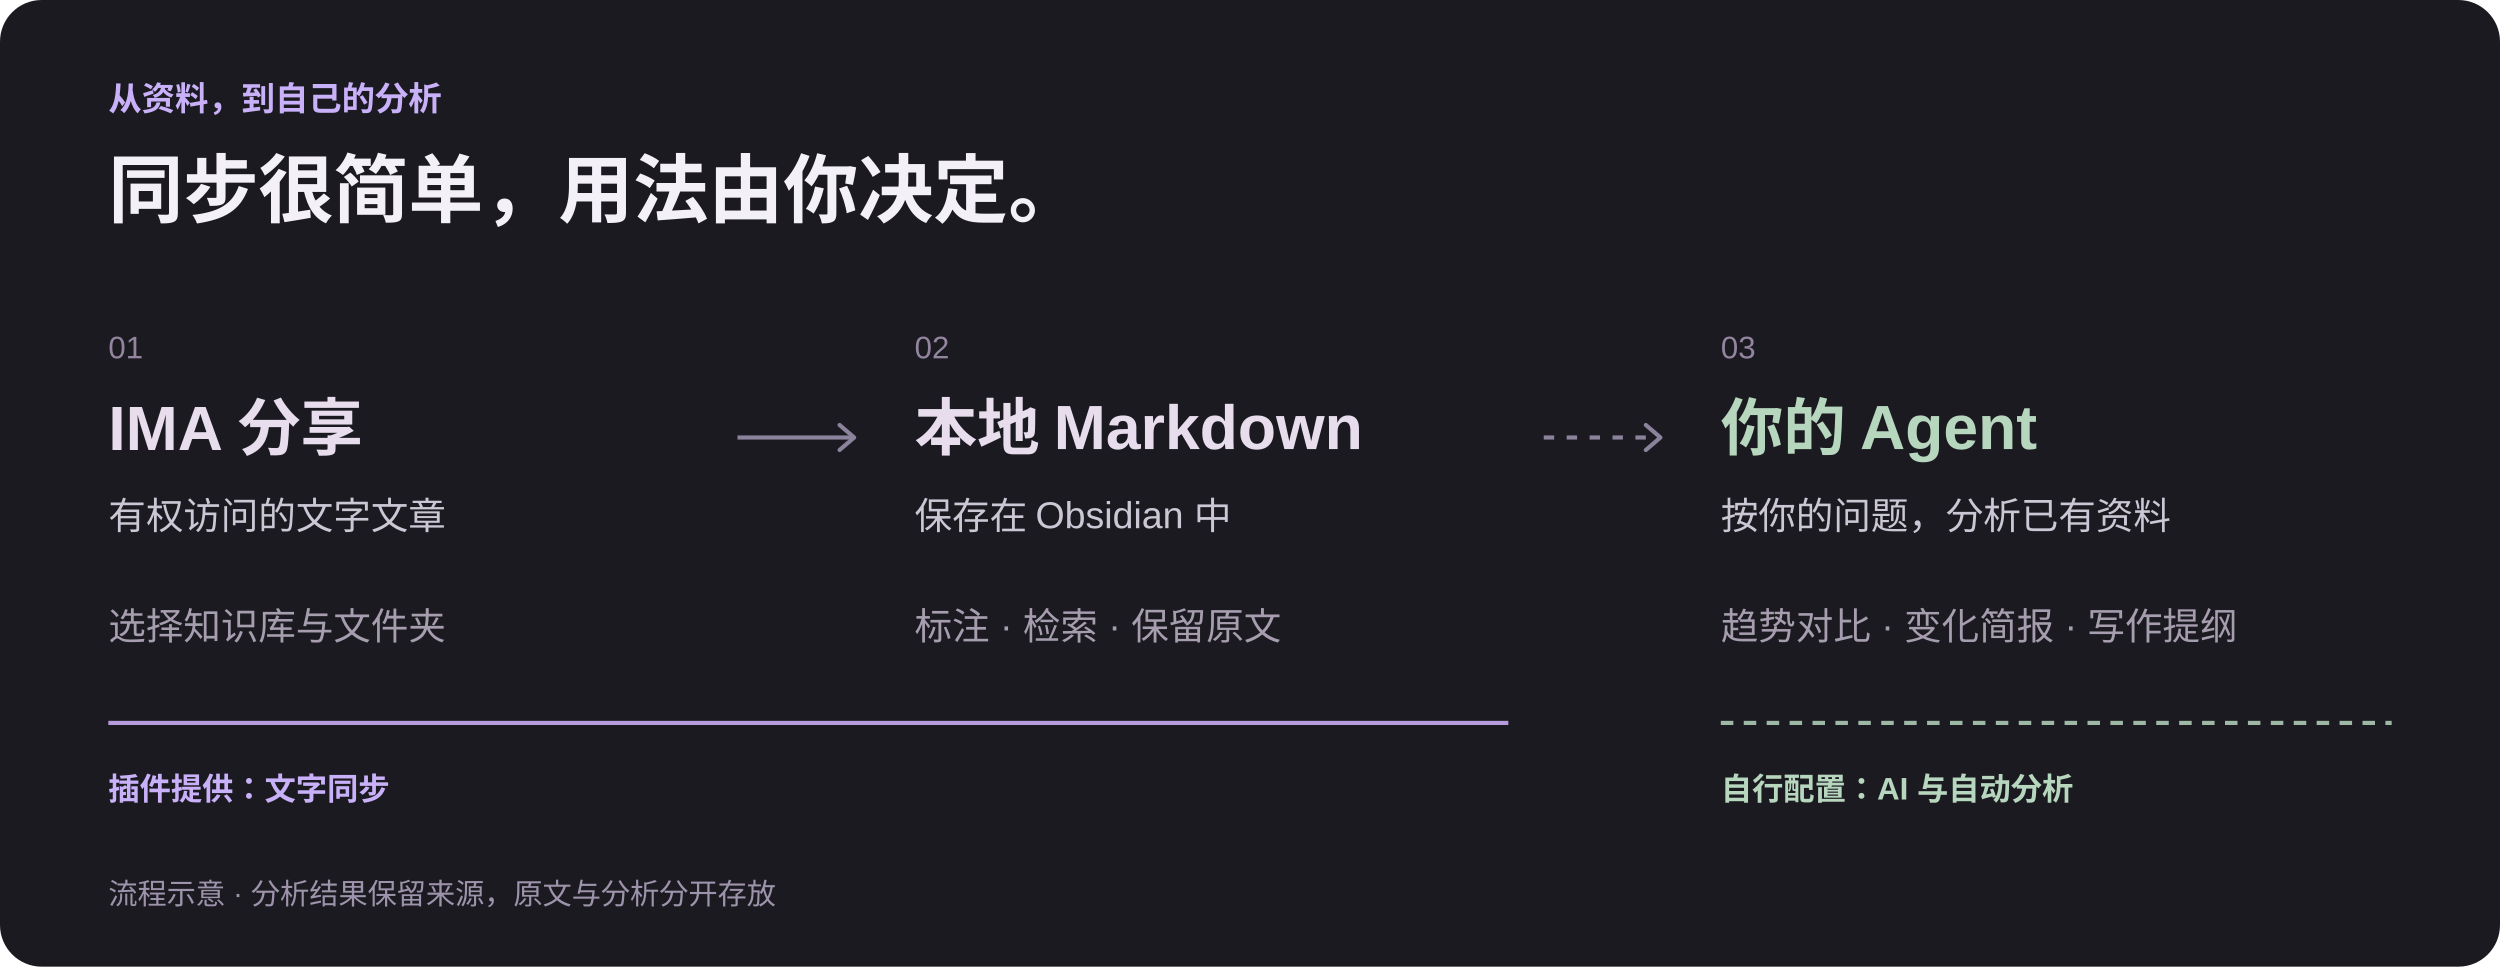
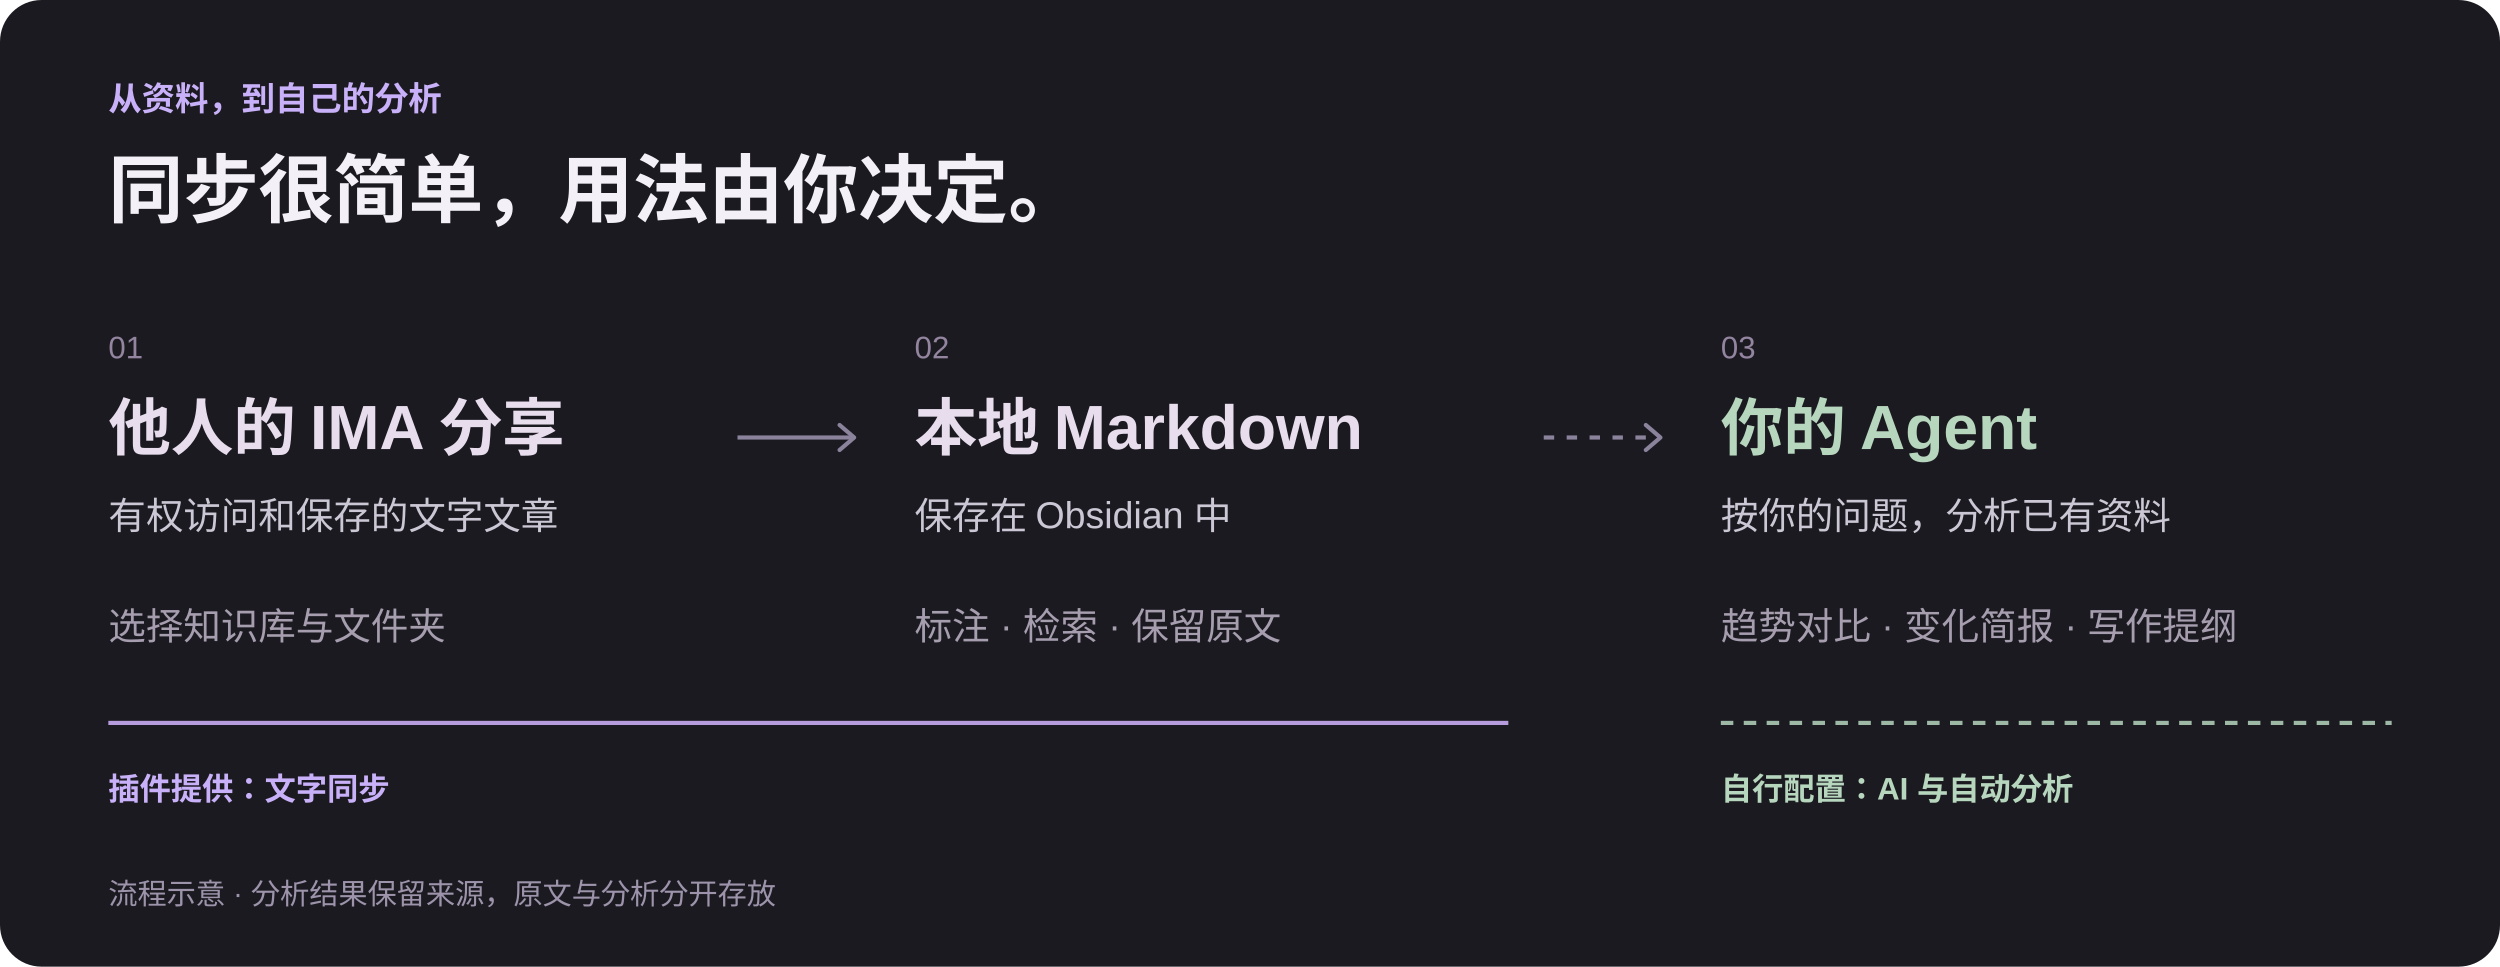
<svg xmlns="http://www.w3.org/2000/svg" width="1200" height="464" viewBox="0 0 1200 464" role="img" aria-labelledby="title desc">
  <rect x="0" y="0" width="1200" height="464" rx="20" fill="#1B1A20" stroke="none" />
  <g font-family="Segoe UI, Microsoft YaHei, Arial, sans-serif">
    <text x="52" y="53" font-size="16" fill="#C9B1FA" font-weight="600">从资料，到自己的分析</text>
    <text x="52" y="104" font-size="36" fill="#F3F0F8" font-weight="600">同步很简单，用法由你决定。</text>
    <text x="52" y="172" font-size="15" fill="#93859F" font-weight="400">01</text>
-     <text x="52" y="216" font-size="30" fill="#E7DDED" font-weight="600">IMA 分享</text>
-     <text x="52" y="254" font-size="18" fill="#CBC7D4" font-weight="400">有权访问的文字文章</text>
+     <text x="52" y="216" font-size="30" fill="#E7DDED" font-weight="600">他人的 IMA 分享</text>
+     <text x="52" y="254" font-size="18" fill="#CBC7D4" font-weight="400">有权访问和保存的文字文章</text>
    <text x="52" y="307" font-size="18" fill="#A69DAF" font-weight="400">选择知识库与文件夹</text>
    <text x="439" y="172" font-size="15" fill="#93859F" font-weight="400">02</text>
    <text x="439" y="216" font-size="30" fill="#E7DDED" font-weight="600">本地 Markdown</text>
    <text x="439" y="254" font-size="18" fill="#CBC7D4" font-weight="400">保存在 Obsidian 中</text>
    <text x="439" y="307" font-size="18" fill="#A69DAF" font-weight="400">标注 · 检索 · 保留原文</text>
    <text x="826" y="172" font-size="15" fill="#93859F" font-weight="400">03</text>
    <text x="826" y="216" font-size="30" fill="#B7D6BE" font-weight="600">你的 Agent</text>
    <text x="826" y="254" font-size="18" fill="#CBC7D4" font-weight="400">按你的问题，分析已有资料</text>
    <text x="826" y="307" font-size="18" fill="#A69DAF" font-weight="400">趋势对比 · 变化简报 · 写作提纲</text>
    <path d="M354 210L410 210" fill="none" stroke="#8B829C" stroke-width="2" />
    <path d="m403 204 7 6-7 6" stroke="#8B829C" fill="none" stroke-width="2" stroke-linecap="round" stroke-linejoin="round" />
    <path d="M741 210L797 210" fill="none" stroke="#8B829C" stroke-width="2" stroke-dasharray="5 6" />
    <path d="m790 204 7 6-7 6" stroke="#8B829C" fill="none" stroke-width="2" stroke-linecap="round" stroke-linejoin="round" />
    <path d="M52 347L724 347" fill="none" stroke="#B69BDD" stroke-width="2" />
    <path d="M826 347L1148 347" fill="none" stroke="#9DB8A5" stroke-width="2" stroke-dasharray="6 5" />
    <text x="52" y="384" font-size="15" fill="#C9B1FA" font-weight="600">插件提供：文字同步</text>
    <text x="826" y="384" font-size="15" fill="#B7D6BE" font-weight="600">自行配置：AI 与自动分析</text>
    <text x="52" y="434" font-size="14" fill="#9D94AC" font-weight="400">流程示意 · 分析结果保留来源，原文与分析分开存放</text>
  </g>
</svg>
